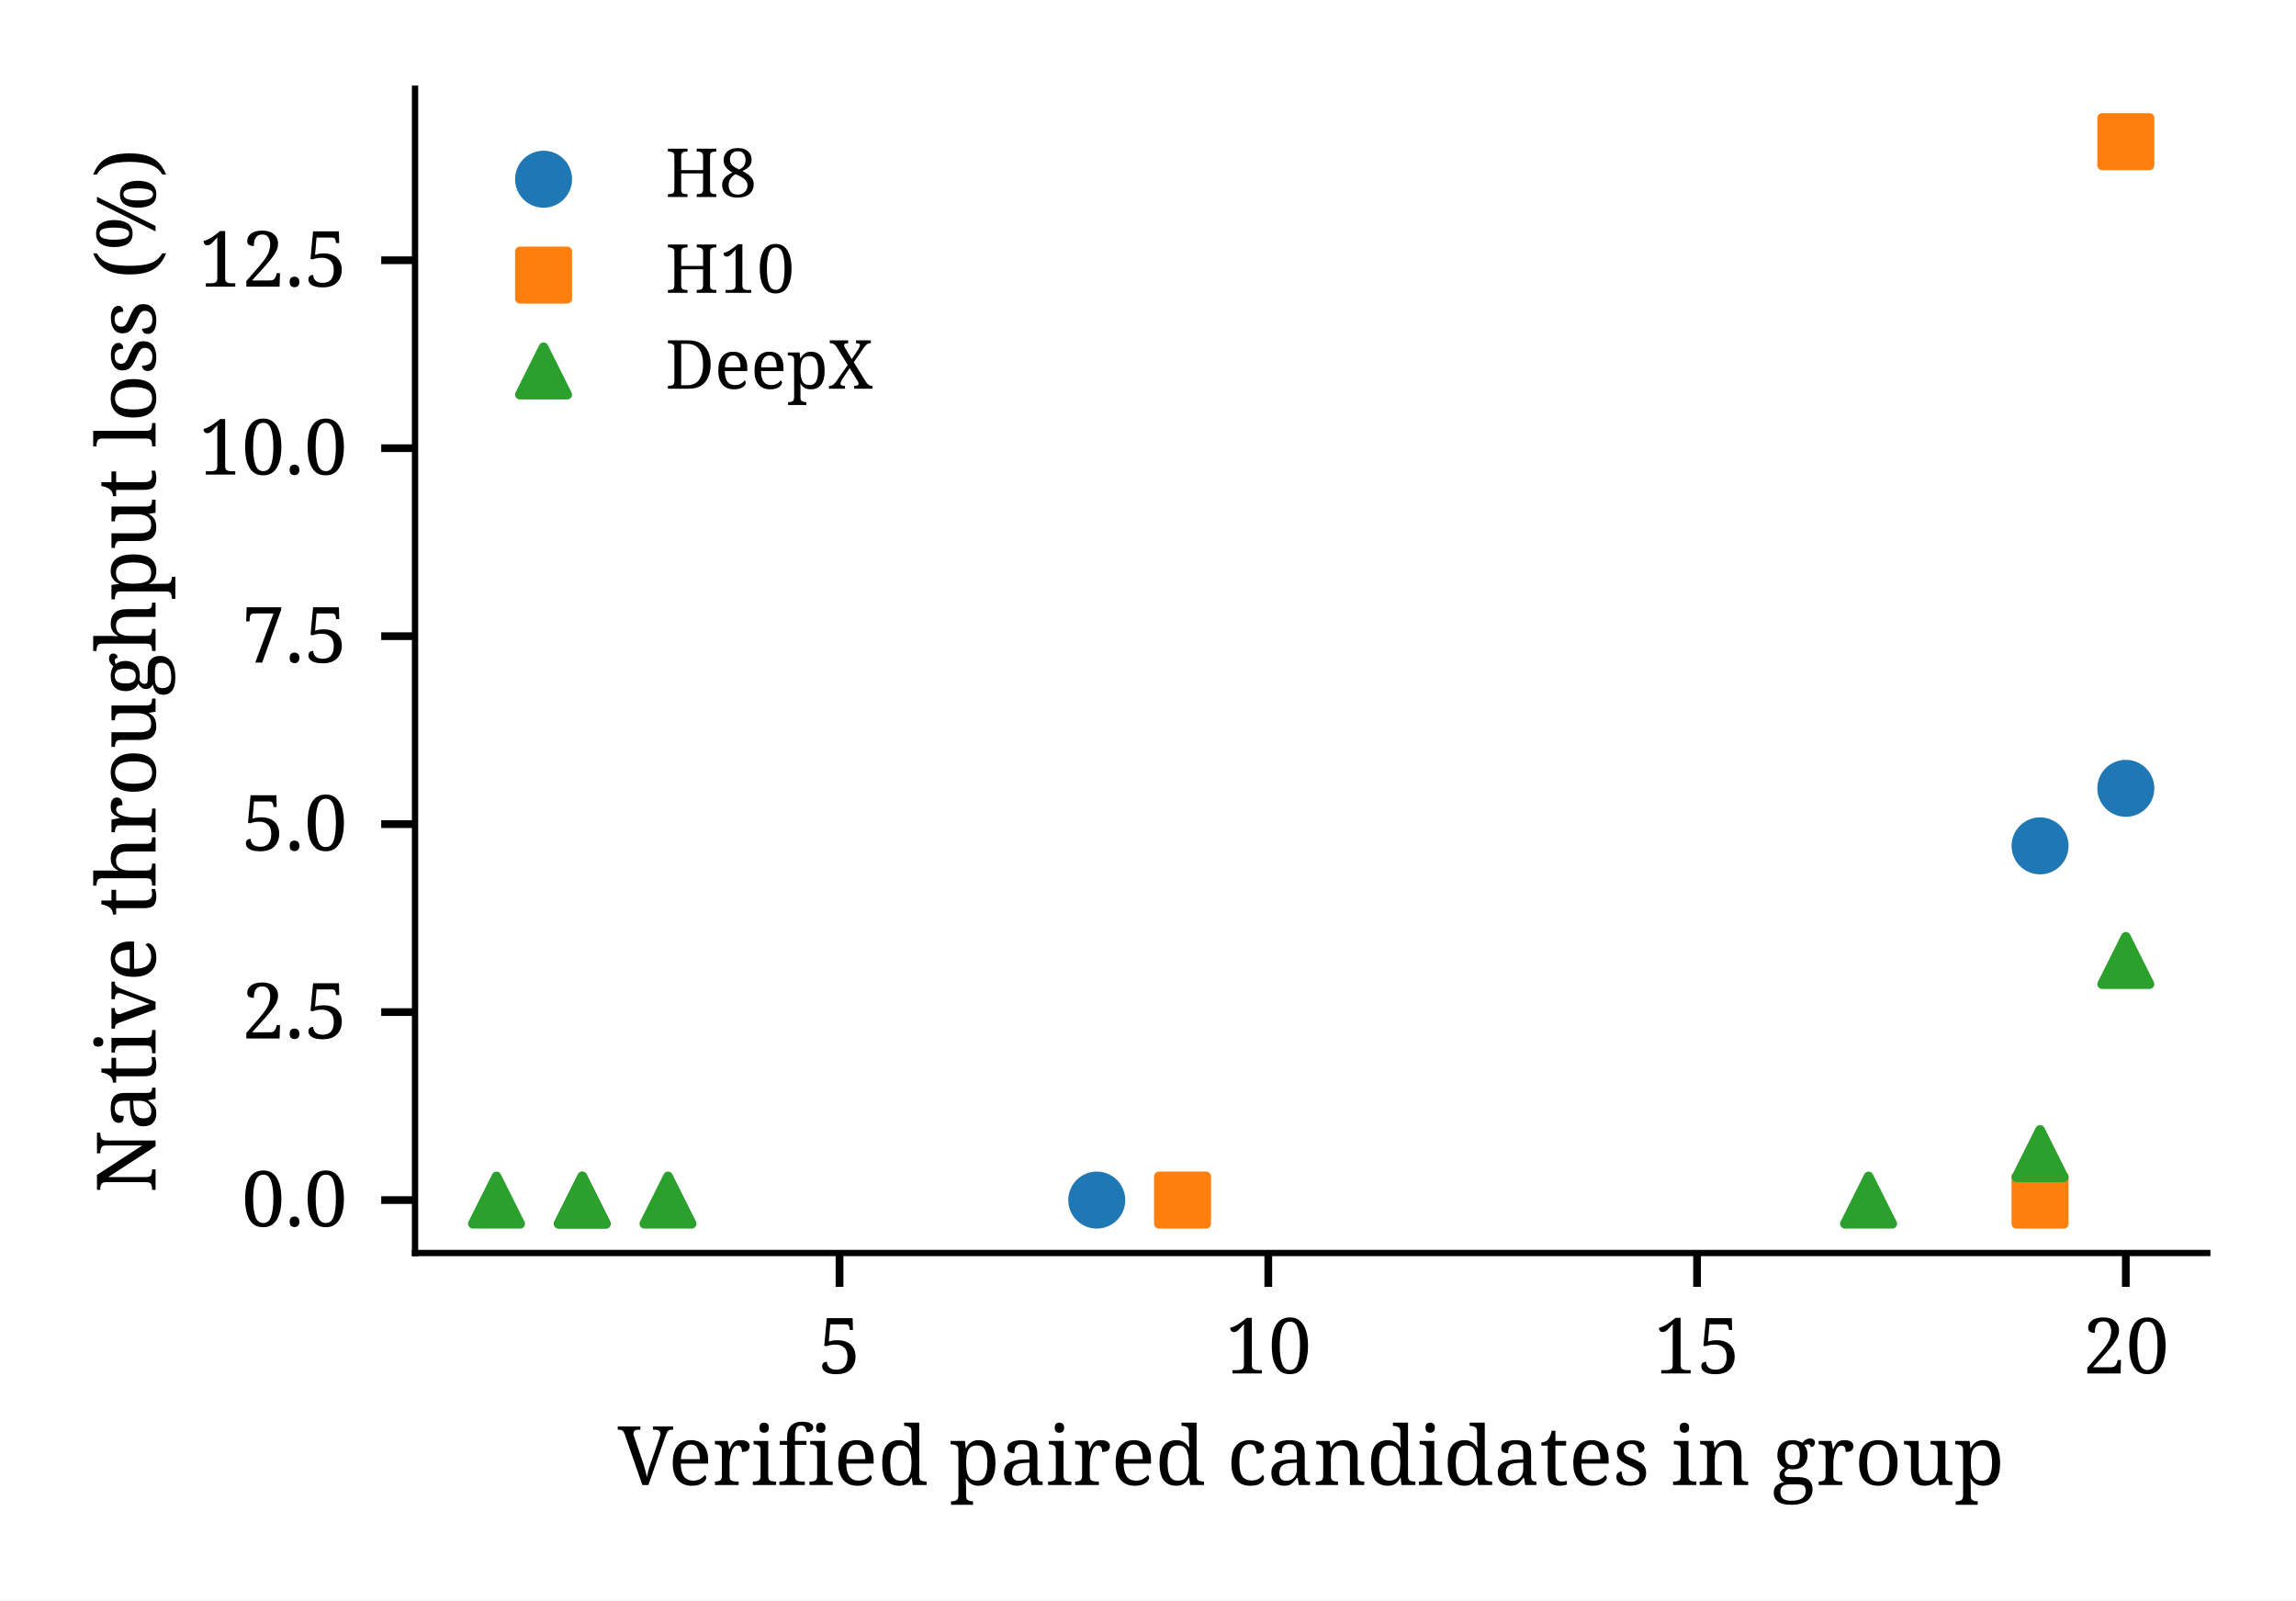
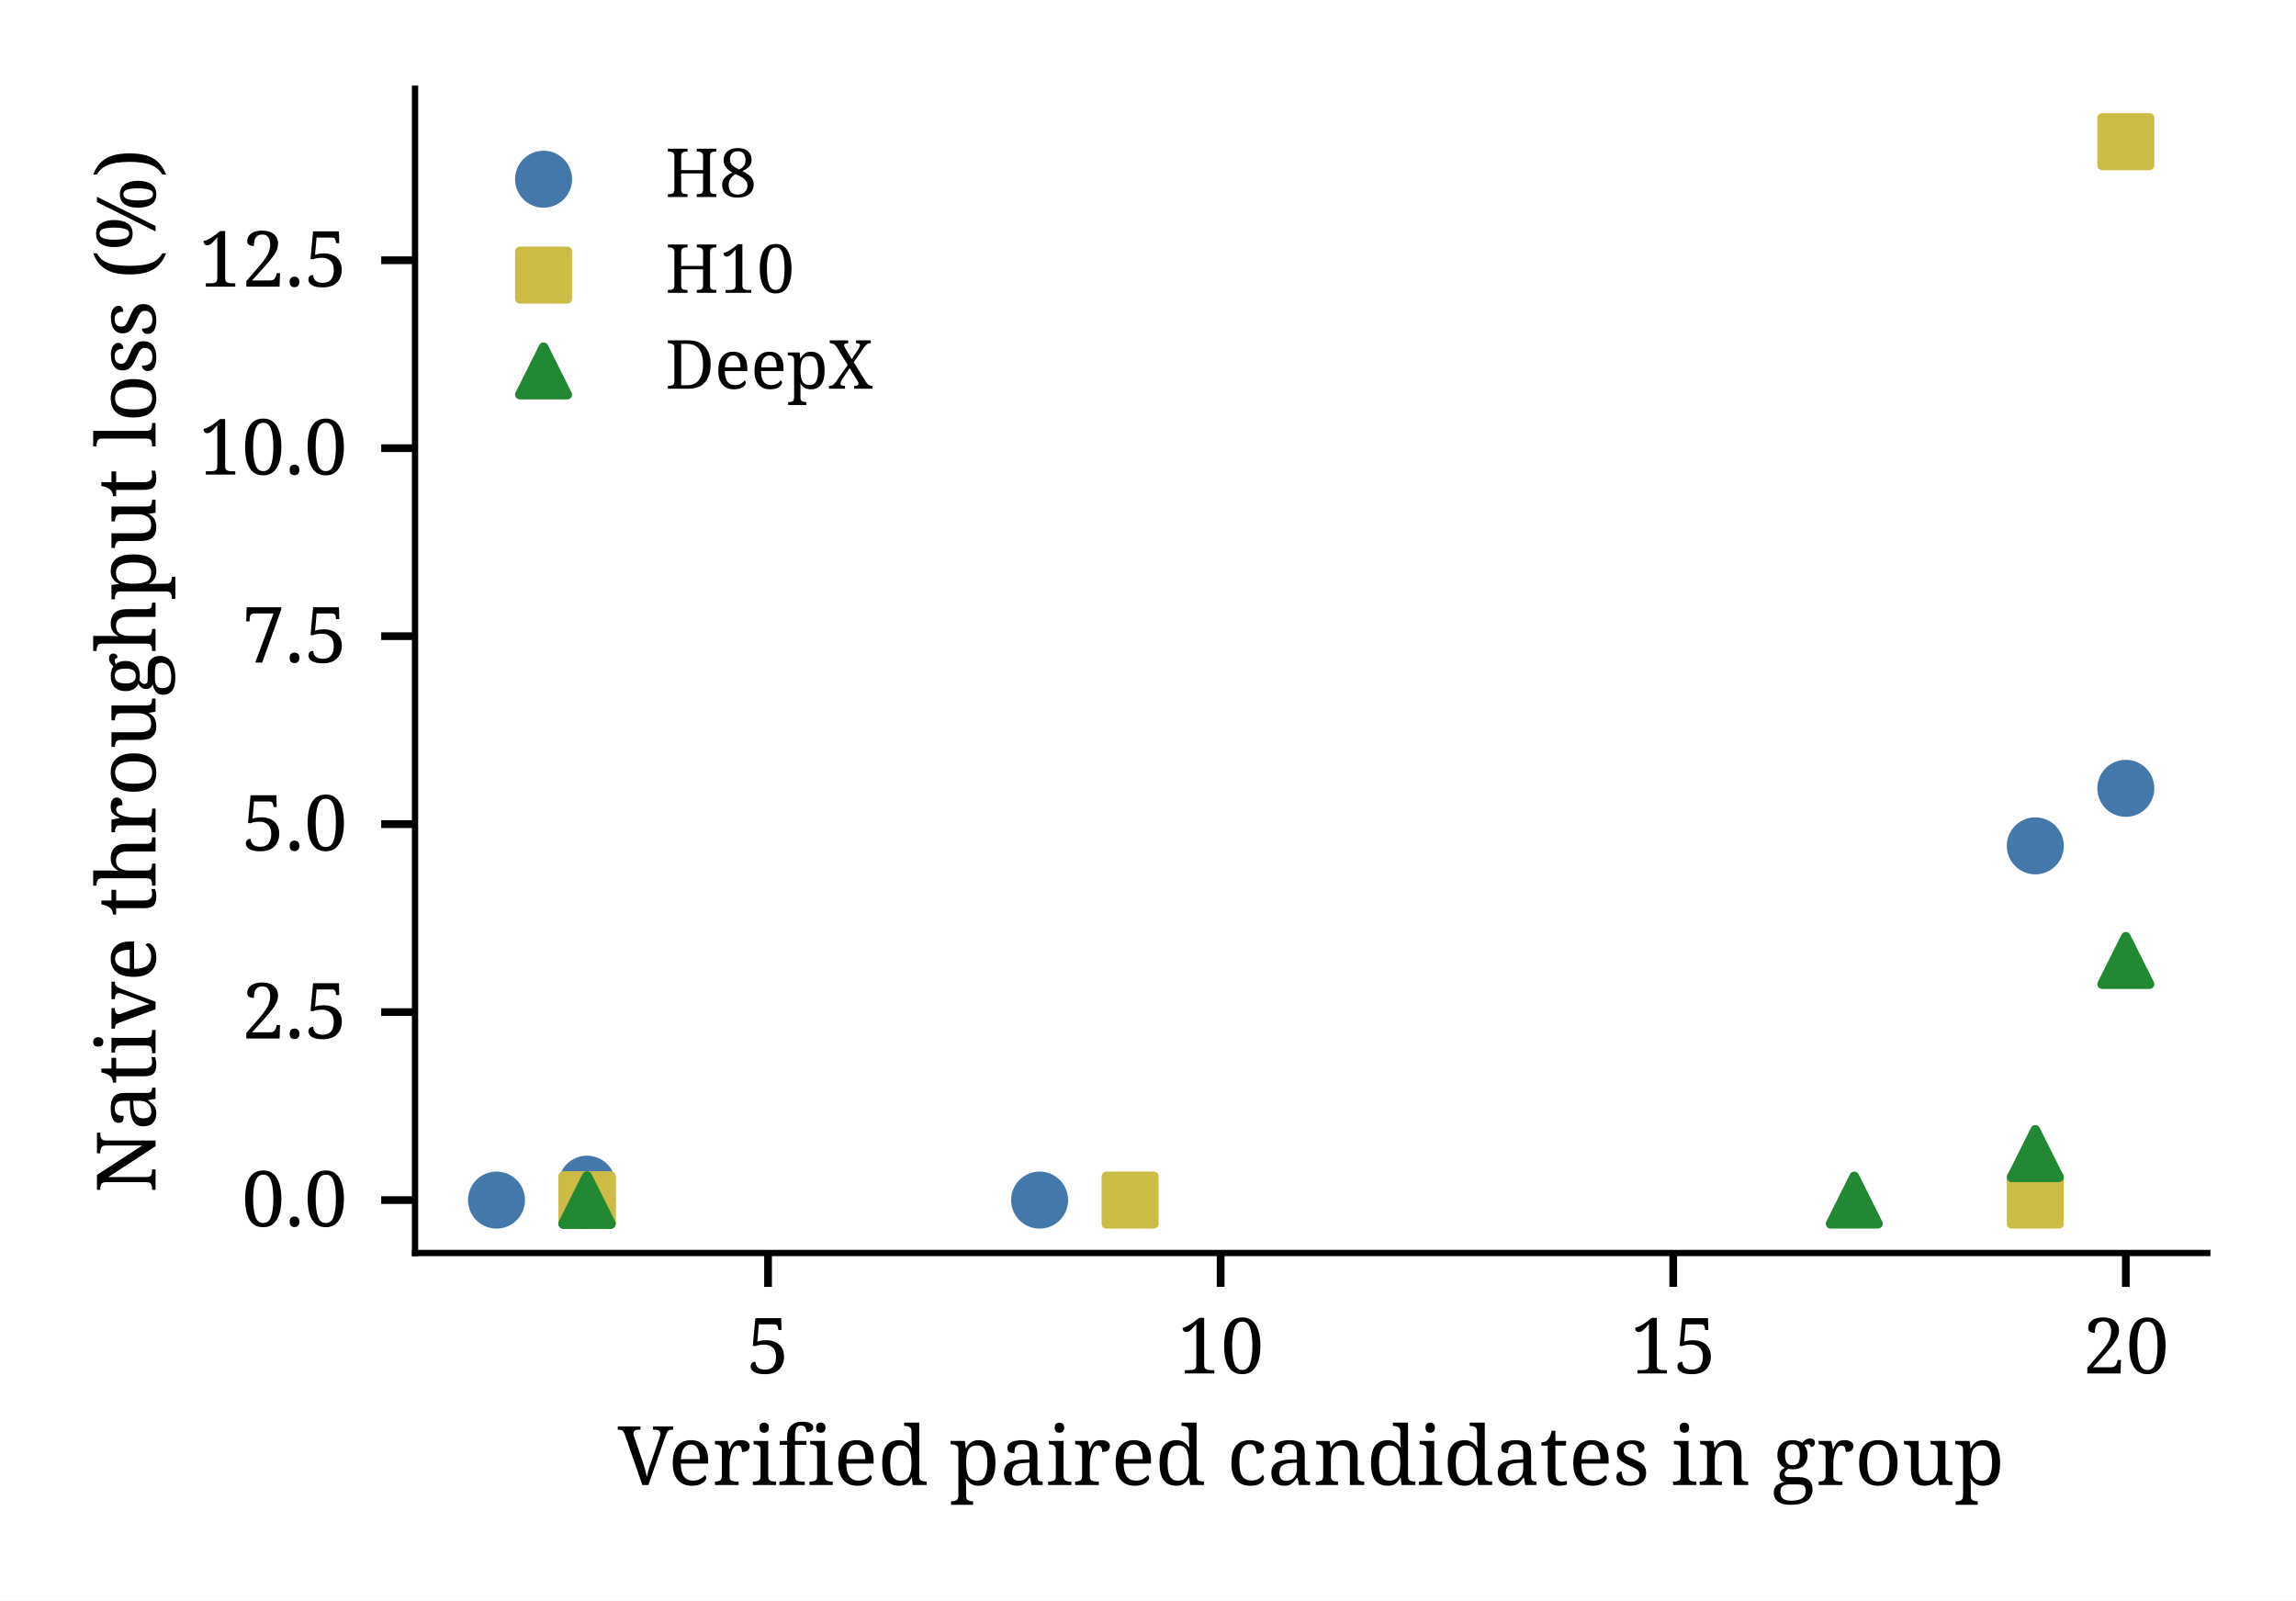
<svg xmlns="http://www.w3.org/2000/svg" xmlns:xlink="http://www.w3.org/1999/xlink" width="237.6pt" height="165.6pt" viewBox="0 0 237.6 165.6" version="1.1">
  <defs>
    <style type="text/css">*{stroke-linejoin: round; stroke-linecap: butt}</style>
  </defs>
  <g id="figure_1">
    <g id="patch_1">
      <path d="M 0 165.6  L 237.6 165.6  L 237.6 0  L 0 0  z " style="fill: #ffffff" />
    </g>
    <g id="axes_1">
      <g id="patch_2">
        <path d="M 42.95 129.648  L 228.42 129.648  L 228.42 9.18  L 42.95 9.18  z " style="fill: #ffffff" />
      </g>
      <g id="matplotlib.axis_1">
        <g id="xtick_1">
          <g id="line2d_1">
            <defs>
              <path id="m5aab3f3cba" d="M 0 0  L 0 3.5  " style="stroke: #000000; stroke-width: 0.8" />
            </defs>
            <g>
-               <use xlink:href="#m5aab3f3cba" x="86.877" y="129.648" style="stroke: #000000; stroke-width: 0.8" />
+               <use xlink:href="#m5aab3f3cba" x="79.482" y="129.648" style="stroke: #000000; stroke-width: 0.8" />
            </g>
          </g>
          <g id="text_1">
-             <text style="font-size: 8px; font-family: 'STIXGeneral', serif; text-anchor: middle" x="86.877" y="142.111" transform="rotate(-0 86.87711 142.1113)">5</text>
+             <text style="font-size: 8px; font-family: 'STIXGeneral', serif; text-anchor: middle" x="79.482" y="142.111" transform="rotate(-0 79.48197 142.1113)">5</text>
          </g>
        </g>
        <g id="xtick_2">
          <g id="line2d_2">
            <g>
-               <use xlink:href="#m5aab3f3cba" x="131.248" y="129.648" style="stroke: #000000; stroke-width: 0.8" />
+               <use xlink:href="#m5aab3f3cba" x="126.318" y="129.648" style="stroke: #000000; stroke-width: 0.8" />
            </g>
          </g>
          <g id="text_2">
-             <text style="font-size: 8px; font-family: 'STIXGeneral', serif; text-anchor: middle" x="131.248" y="142.111" transform="rotate(-0 131.2479 142.1113)">10</text>
+             <text style="font-size: 8px; font-family: 'STIXGeneral', serif; text-anchor: middle" x="126.318" y="142.111" transform="rotate(-0 126.3178 142.1113)">10</text>
          </g>
        </g>
        <g id="xtick_3">
          <g id="line2d_3">
            <g>
-               <use xlink:href="#m5aab3f3cba" x="175.619" y="129.648" style="stroke: #000000; stroke-width: 0.8" />
+               <use xlink:href="#m5aab3f3cba" x="173.154" y="129.648" style="stroke: #000000; stroke-width: 0.8" />
            </g>
          </g>
          <g id="text_3">
-             <text style="font-size: 8px; font-family: 'STIXGeneral', serif; text-anchor: middle" x="175.619" y="142.111" transform="rotate(-0 175.6187 142.1113)">15</text>
+             <text style="font-size: 8px; font-family: 'STIXGeneral', serif; text-anchor: middle" x="173.154" y="142.111" transform="rotate(-0 173.1537 142.1113)">15</text>
          </g>
        </g>
        <g id="xtick_4">
          <g id="line2d_4">
            <g>
              <use xlink:href="#m5aab3f3cba" x="219.99" y="129.648" style="stroke: #000000; stroke-width: 0.8" />
            </g>
          </g>
          <g id="text_4">
            <text style="font-size: 8px; font-family: 'STIXGeneral', serif; text-anchor: middle" x="219.99" y="142.111" transform="rotate(-0 219.9895 142.1113)">20</text>
          </g>
        </g>
        <g id="text_5">
          <text style="font-size: 8.5px; font-family: 'STIXGeneral', serif; text-anchor: middle" x="135.685" y="153.653" transform="rotate(-0 135.685 153.6527)">Verified paired candidates in group</text>
        </g>
      </g>
      <g id="matplotlib.axis_2">
        <g id="ytick_1">
          <g id="line2d_5">
            <defs>
              <path id="m6e11c9a4c9" d="M 0 0  L -3.5 0  " style="stroke: #000000; stroke-width: 0.8" />
            </defs>
            <g>
              <use xlink:href="#m6e11c9a4c9" x="42.95" y="124.172" style="stroke: #000000; stroke-width: 0.8" />
            </g>
          </g>
          <g id="text_6">
            <text style="font-size: 8px; font-family: 'STIXGeneral', serif; text-anchor: end" x="35.95" y="126.904" transform="rotate(-0 35.95 126.9036)">0.0</text>
          </g>
        </g>
        <g id="ytick_2">
          <g id="line2d_6">
            <g>
              <use xlink:href="#m6e11c9a4c9" x="42.95" y="104.722" style="stroke: #000000; stroke-width: 0.8" />
            </g>
          </g>
          <g id="text_7">
            <text style="font-size: 8px; font-family: 'STIXGeneral', serif; text-anchor: end" x="35.95" y="107.454" transform="rotate(-0 35.95 107.4543)">2.5</text>
          </g>
        </g>
        <g id="ytick_3">
          <g id="line2d_7">
            <g>
              <use xlink:href="#m6e11c9a4c9" x="42.95" y="85.273" style="stroke: #000000; stroke-width: 0.8" />
            </g>
          </g>
          <g id="text_8">
            <text style="font-size: 8px; font-family: 'STIXGeneral', serif; text-anchor: end" x="35.95" y="88.005" transform="rotate(-0 35.95 88.0051)">5.0</text>
          </g>
        </g>
        <g id="ytick_4">
          <g id="line2d_8">
            <g>
              <use xlink:href="#m6e11c9a4c9" x="42.95" y="65.824" style="stroke: #000000; stroke-width: 0.8" />
            </g>
          </g>
          <g id="text_9">
            <text style="font-size: 8px; font-family: 'STIXGeneral', serif; text-anchor: end" x="35.95" y="68.556" transform="rotate(-0 35.95 68.55586)">7.5</text>
          </g>
        </g>
        <g id="ytick_5">
          <g id="line2d_9">
            <g>
              <use xlink:href="#m6e11c9a4c9" x="42.95" y="46.375" style="stroke: #000000; stroke-width: 0.8" />
            </g>
          </g>
          <g id="text_10">
            <text style="font-size: 8px; font-family: 'STIXGeneral', serif; text-anchor: end" x="35.95" y="49.107" transform="rotate(-0 35.95 49.10662)">10.0</text>
          </g>
        </g>
        <g id="ytick_6">
          <g id="line2d_10">
            <g>
              <use xlink:href="#m6e11c9a4c9" x="42.95" y="26.926" style="stroke: #000000; stroke-width: 0.8" />
            </g>
          </g>
          <g id="text_11">
            <text style="font-size: 8px; font-family: 'STIXGeneral', serif; text-anchor: end" x="35.95" y="29.657" transform="rotate(-0 35.95 29.65738)">12.5</text>
          </g>
        </g>
        <g id="text_12">
          <text style="font-size: 8.5px; font-family: 'STIXGeneral', serif; text-anchor: middle" x="16.097" y="69.414" transform="rotate(-90 16.09727 69.41375)">Native throughput loss (%)</text>
        </g>
      </g>
      <g id="PathCollection_1">
        <defs>
-           <path id="mf24a91837c" d="M 0 2.449  C 0.65 2.449 1.273 2.191 1.732 1.732  C 2.191 1.273 2.449 0.65 2.449 0  C 2.449 -0.65 2.191 -1.273 1.732 -1.732  C 1.273 -2.191 0.65 -2.449 0 -2.449  C -0.65 -2.449 -1.273 -2.191 -1.732 -1.732  C -2.191 -1.273 -2.449 -0.65 -2.449 0  C -2.449 0.65 -2.191 1.273 -1.732 1.732  C -1.273 2.191 -0.65 2.449 0 2.449  z " style="stroke: #1f77b4" />
+           <path id="m725cce0bce" d="M 0 2.449  C 0.65 2.449 1.273 2.191 1.732 1.732  C 2.191 1.273 2.449 0.65 2.449 0  C 2.449 -0.65 2.191 -1.273 1.732 -1.732  C 1.273 -2.191 0.65 -2.449 0 -2.449  C -0.65 -2.449 -1.273 -2.191 -1.732 -1.732  C -2.191 -1.273 -2.449 -0.65 -2.449 0  C -2.449 0.65 -2.191 1.273 -1.732 1.732  C -1.273 2.191 -0.65 2.449 0 2.449  z " style="stroke: #4477aa" />
        </defs>
        <g clip-path="url(#p2e19a71e61)">
-           <use xlink:href="#mf24a91837c" x="113.5" y="124.172" style="fill: #1f77b4; stroke: #1f77b4" />
-           <use xlink:href="#mf24a91837c" x="219.99" y="81.568" style="fill: #1f77b4; stroke: #1f77b4" />
-           <use xlink:href="#mf24a91837c" x="211.115" y="87.521" style="fill: #1f77b4; stroke: #1f77b4" />
+           <use xlink:href="#m725cce0bce" x="107.583" y="124.172" style="fill: #4477aa; stroke: #4477aa" />
+           <use xlink:href="#m725cce0bce" x="219.99" y="81.568" style="fill: #4477aa; stroke: #4477aa" />
+           <use xlink:href="#m725cce0bce" x="210.622" y="87.521" style="fill: #4477aa; stroke: #4477aa" />
+           <use xlink:href="#m725cce0bce" x="60.748" y="124.172" style="fill: #4477aa; stroke: #4477aa" />
+           <use xlink:href="#m725cce0bce" x="60.748" y="122.525" style="fill: #4477aa; stroke: #4477aa" />
+           <use xlink:href="#m725cce0bce" x="60.748" y="124.172" style="fill: #4477aa; stroke: #4477aa" />
+           <use xlink:href="#m725cce0bce" x="51.38" y="124.172" style="fill: #4477aa; stroke: #4477aa" />
        </g>
      </g>
      <g id="PathCollection_2">
+         <path d="M 0 168.049  C 0.65 168.049 1.273 167.791 1.732 167.332  C 2.191 166.873 2.449 166.25 2.449 165.6  C 2.449 164.95 2.191 164.327 1.732 163.868  C 1.273 163.409 0.65 163.151 0 163.151  C -0.65 163.151 -1.273 163.409 -1.732 163.868  C -2.191 164.327 -2.449 164.95 -2.449 165.6  C -2.449 166.25 -2.191 166.873 -1.732 167.332  C -1.273 167.791 -0.65 168.049 0 168.049  " clip-path="url(#p2e19a71e61)" style="fill: none; stroke: #4477aa" />
+       </g>
+       <g id="PathCollection_3">
        <defs>
-           <path id="mb218f31bc5" d="M -2.449 2.449  L 2.449 2.449  L 2.449 -2.449  L -2.449 -2.449  z " style="stroke: #ff7f0e" />
+           <path id="m58dc96d6e2" d="M -2.449 2.449  L 2.449 2.449  L 2.449 -2.449  L -2.449 -2.449  z " style="stroke: #ccbb44" />
        </defs>
        <g clip-path="url(#p2e19a71e61)">
-           <use xlink:href="#mb218f31bc5" x="122.374" y="124.172" style="fill: #ff7f0e; stroke: #ff7f0e" />
-           <use xlink:href="#mb218f31bc5" x="219.99" y="14.656" style="fill: #ff7f0e; stroke: #ff7f0e" />
-           <use xlink:href="#mb218f31bc5" x="211.115" y="124.172" style="fill: #ff7f0e; stroke: #ff7f0e" />
-         </g>
-       </g>
-       <g id="PathCollection_3">
+           <use xlink:href="#m58dc96d6e2" x="116.951" y="124.172" style="fill: #ccbb44; stroke: #ccbb44" />
+           <use xlink:href="#m58dc96d6e2" x="219.99" y="14.656" style="fill: #ccbb44; stroke: #ccbb44" />
+           <use xlink:href="#m58dc96d6e2" x="210.622" y="124.172" style="fill: #ccbb44; stroke: #ccbb44" />
+           <use xlink:href="#m58dc96d6e2" x="60.748" y="124.172" style="fill: #ccbb44; stroke: #ccbb44" />
+           <use xlink:href="#m58dc96d6e2" x="60.748" y="124.172" style="fill: #ccbb44; stroke: #ccbb44" />
+           <use xlink:href="#m58dc96d6e2" x="60.748" y="124.172" style="fill: #ccbb44; stroke: #ccbb44" />
+           <use xlink:href="#m58dc96d6e2" x="60.748" y="124.172" style="fill: #ccbb44; stroke: #ccbb44" />
+         </g>
+       </g>
+       <g id="PathCollection_4">
+         <path d="M 2.449 166.6  L 2.449 163.151  L -1 163.151  " clip-path="url(#p2e19a71e61)" style="fill: none; stroke: #ccbb44" />
+       </g>
+       <g id="PathCollection_5">
        <defs>
-           <path id="mfcf6c15b19" d="M 0 -2.449  L -2.449 2.449  L 2.449 2.449  z " style="stroke: #2ca02c" />
+           <path id="mbf45102967" d="M 0 -2.449  L -2.449 2.449  L 2.449 2.449  z " style="stroke: #228833" />
        </defs>
        <g clip-path="url(#p2e19a71e61)">
-           <use xlink:href="#mfcf6c15b19" x="193.367" y="124.172" style="fill: #2ca02c; stroke: #2ca02c" />
-           <use xlink:href="#mfcf6c15b19" x="219.99" y="99.378" style="fill: #2ca02c; stroke: #2ca02c" />
-           <use xlink:href="#mfcf6c15b19" x="211.115" y="119.359" style="fill: #2ca02c; stroke: #2ca02c" />
-           <use xlink:href="#mfcf6c15b19" x="60.255" y="124.172" style="fill: #2ca02c; stroke: #2ca02c" />
-           <use xlink:href="#mfcf6c15b19" x="69.129" y="124.172" style="fill: #2ca02c; stroke: #2ca02c" />
-           <use xlink:href="#mfcf6c15b19" x="60.255" y="124.172" style="fill: #2ca02c; stroke: #2ca02c" />
-           <use xlink:href="#mfcf6c15b19" x="51.38" y="124.172" style="fill: #2ca02c; stroke: #2ca02c" />
-         </g>
+           <use xlink:href="#mbf45102967" x="191.888" y="124.172" style="fill: #228833; stroke: #228833" />
+           <use xlink:href="#mbf45102967" x="219.99" y="99.378" style="fill: #228833; stroke: #228833" />
+           <use xlink:href="#mbf45102967" x="210.622" y="119.359" style="fill: #228833; stroke: #228833" />
+           <use xlink:href="#mbf45102967" x="60.748" y="124.172" style="fill: #228833; stroke: #228833" />
+           <use xlink:href="#mbf45102967" x="60.748" y="124.172" style="fill: #228833; stroke: #228833" />
+           <use xlink:href="#mbf45102967" x="60.748" y="124.172" style="fill: #228833; stroke: #228833" />
+           <use xlink:href="#mbf45102967" x="60.748" y="124.172" style="fill: #228833; stroke: #228833" />
+         </g>
+       </g>
+       <g id="PathCollection_6">
+         <path d="M 0 163.151  L -1 165.151  M 1.725 166.6  L 0 163.151  " clip-path="url(#p2e19a71e61)" style="fill: none; stroke: #228833" />
      </g>
      <g id="patch_3">
        <path d="M 42.95 129.648  L 42.95 9.18  " style="fill: none; stroke: #000000; stroke-width: 0.65; stroke-linejoin: miter; stroke-linecap: square" />
      </g>
      <g id="patch_4">
        <path d="M 42.95 129.648  L 228.42 129.648  " style="fill: none; stroke: #000000; stroke-width: 0.65; stroke-linejoin: miter; stroke-linecap: square" />
      </g>
      <g id="legend_1">
-         <g id="PathCollection_4">
+         <g id="PathCollection_7">
          <g>
-             <use xlink:href="#mf24a91837c" x="56.25" y="18.543" style="fill: #1f77b4; stroke: #1f77b4" />
+             <use xlink:href="#m725cce0bce" x="56.25" y="18.543" style="fill: #4477aa; stroke: #4477aa" />
          </g>
        </g>
        <g id="text_13">
          <text style="font-size: 7px; font-family: 'STIXGeneral', serif; text-anchor: start" x="68.85" y="20.38" transform="rotate(-0 68.85 20.38)">H8</text>
        </g>
-         <g id="PathCollection_5">
+         <g id="PathCollection_8">
          <g>
-             <use xlink:href="#mb218f31bc5" x="56.25" y="28.462" style="fill: #ff7f0e; stroke: #ff7f0e" />
+             <use xlink:href="#m58dc96d6e2" x="56.25" y="28.462" style="fill: #ccbb44; stroke: #ccbb44" />
          </g>
        </g>
        <g id="text_14">
          <text style="font-size: 7px; font-family: 'STIXGeneral', serif; text-anchor: start" x="68.85" y="30.299" transform="rotate(-0 68.85 30.29922)">H10</text>
        </g>
-         <g id="PathCollection_6">
+         <g id="PathCollection_9">
          <g>
-             <use xlink:href="#mfcf6c15b19" x="56.25" y="38.381" style="fill: #2ca02c; stroke: #2ca02c" />
+             <use xlink:href="#mbf45102967" x="56.25" y="38.381" style="fill: #228833; stroke: #228833" />
          </g>
        </g>
        <g id="text_15">
          <text style="font-size: 7px; font-family: 'STIXGeneral', serif; text-anchor: start" x="68.85" y="40.218" transform="rotate(-0 68.85 40.21844)">DeepX</text>
        </g>
      </g>
    </g>
  </g>
  <defs>
    <clipPath id="p2e19a71e61">
      <rect x="42.95" y="9.18" width="185.47" height="120.468" />
    </clipPath>
  </defs>
</svg>
